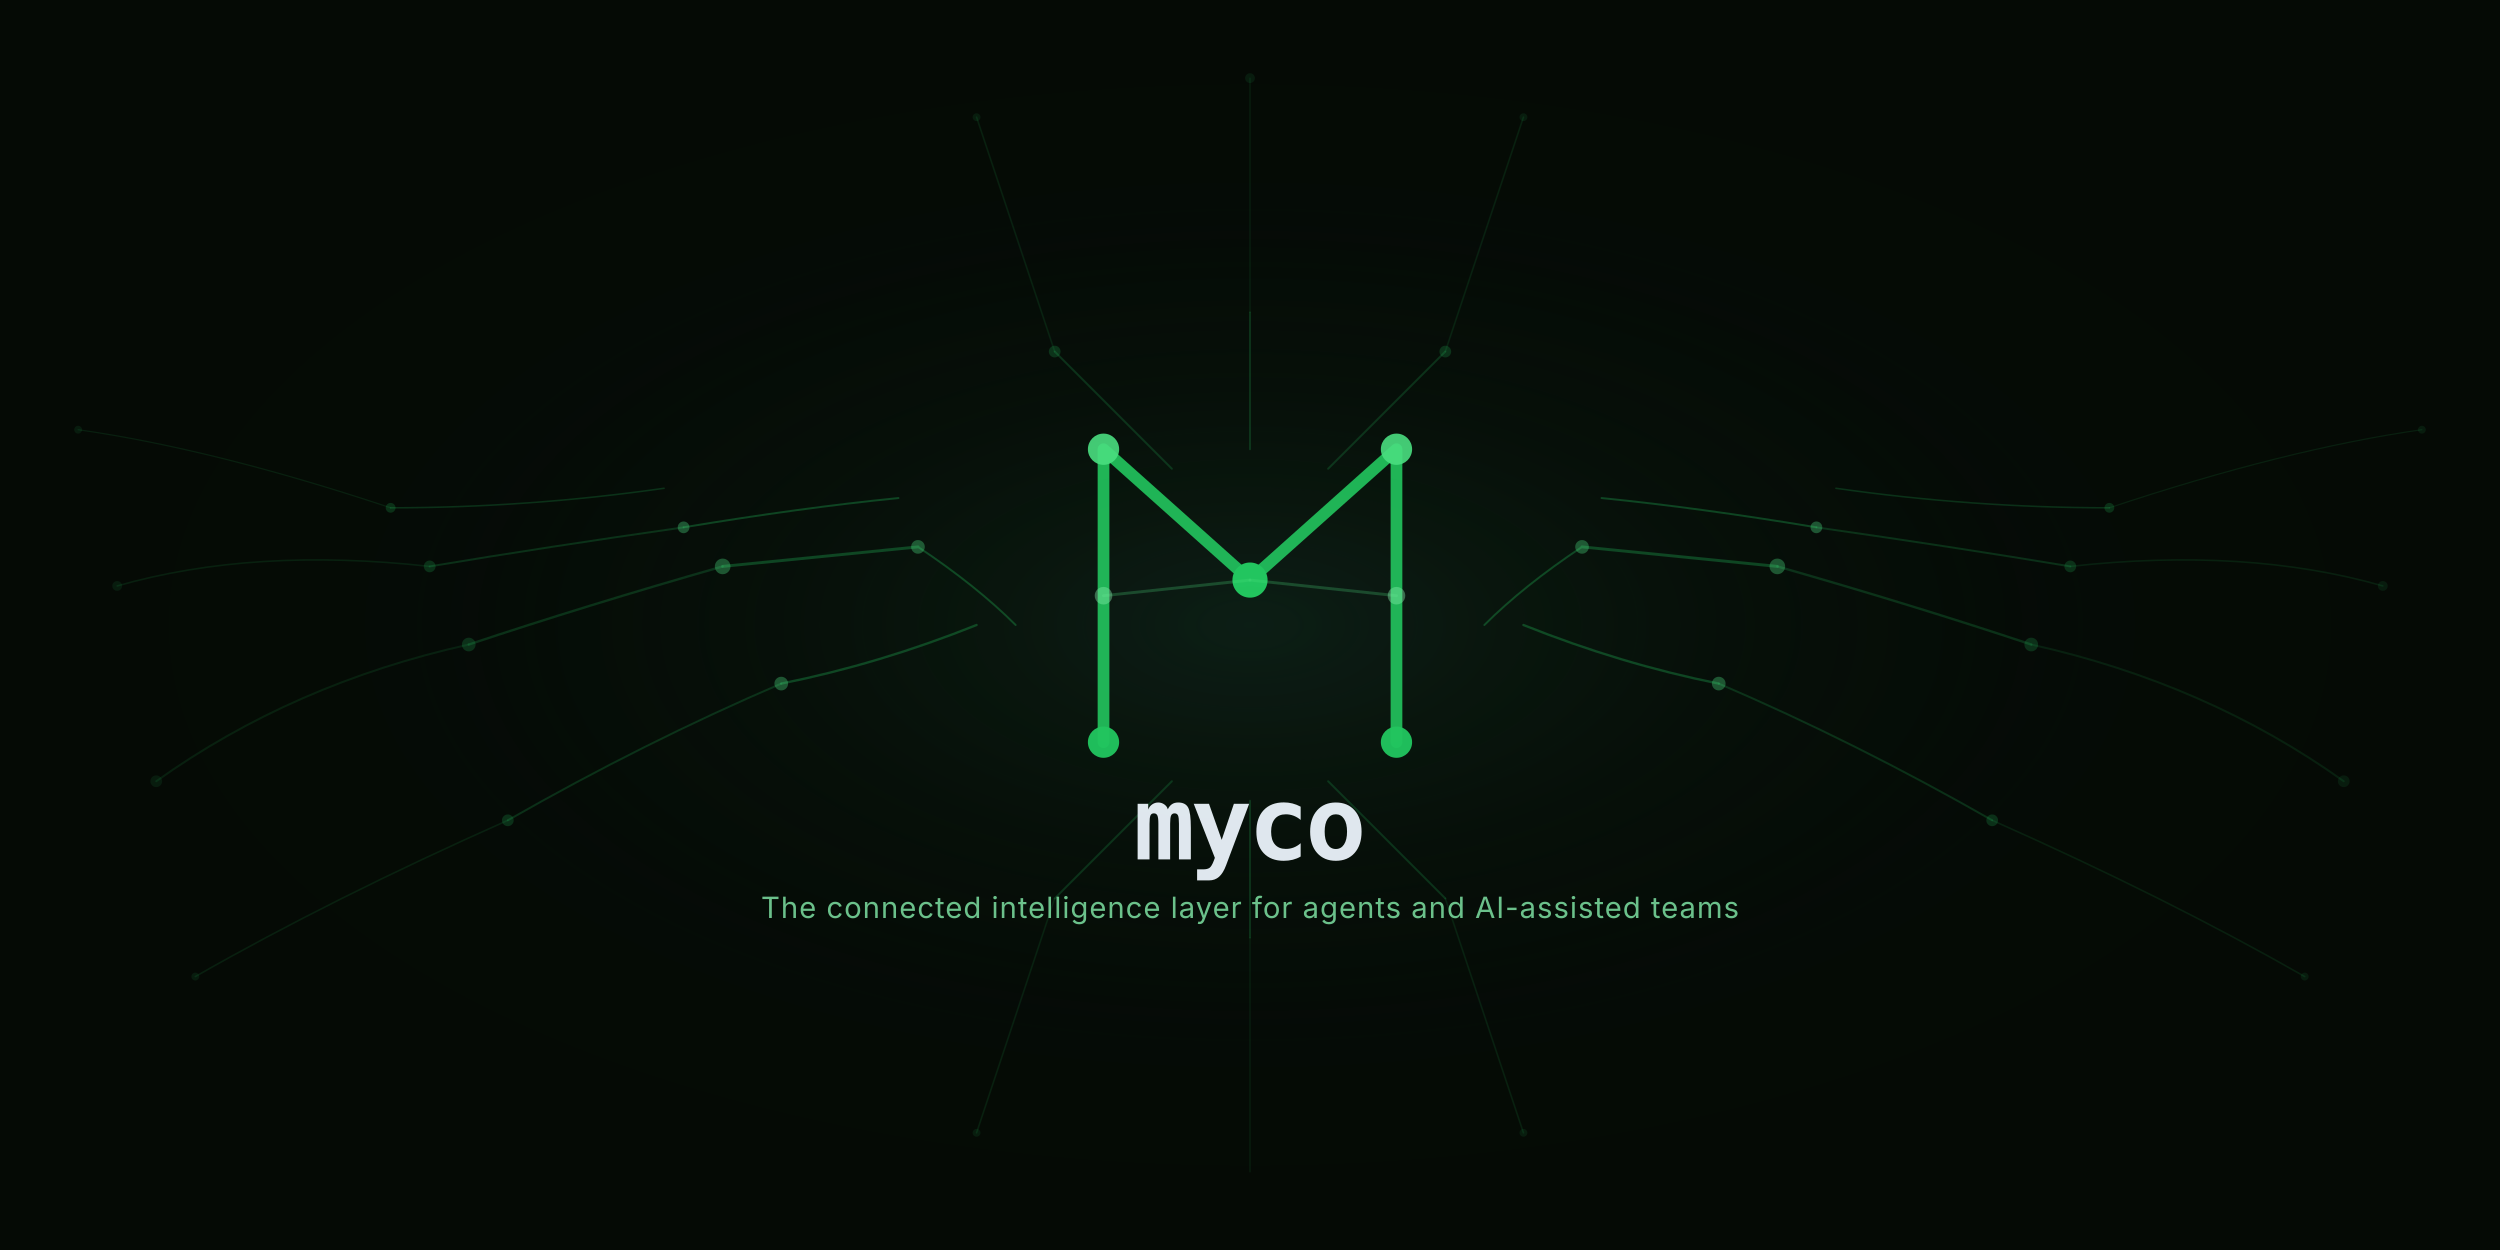
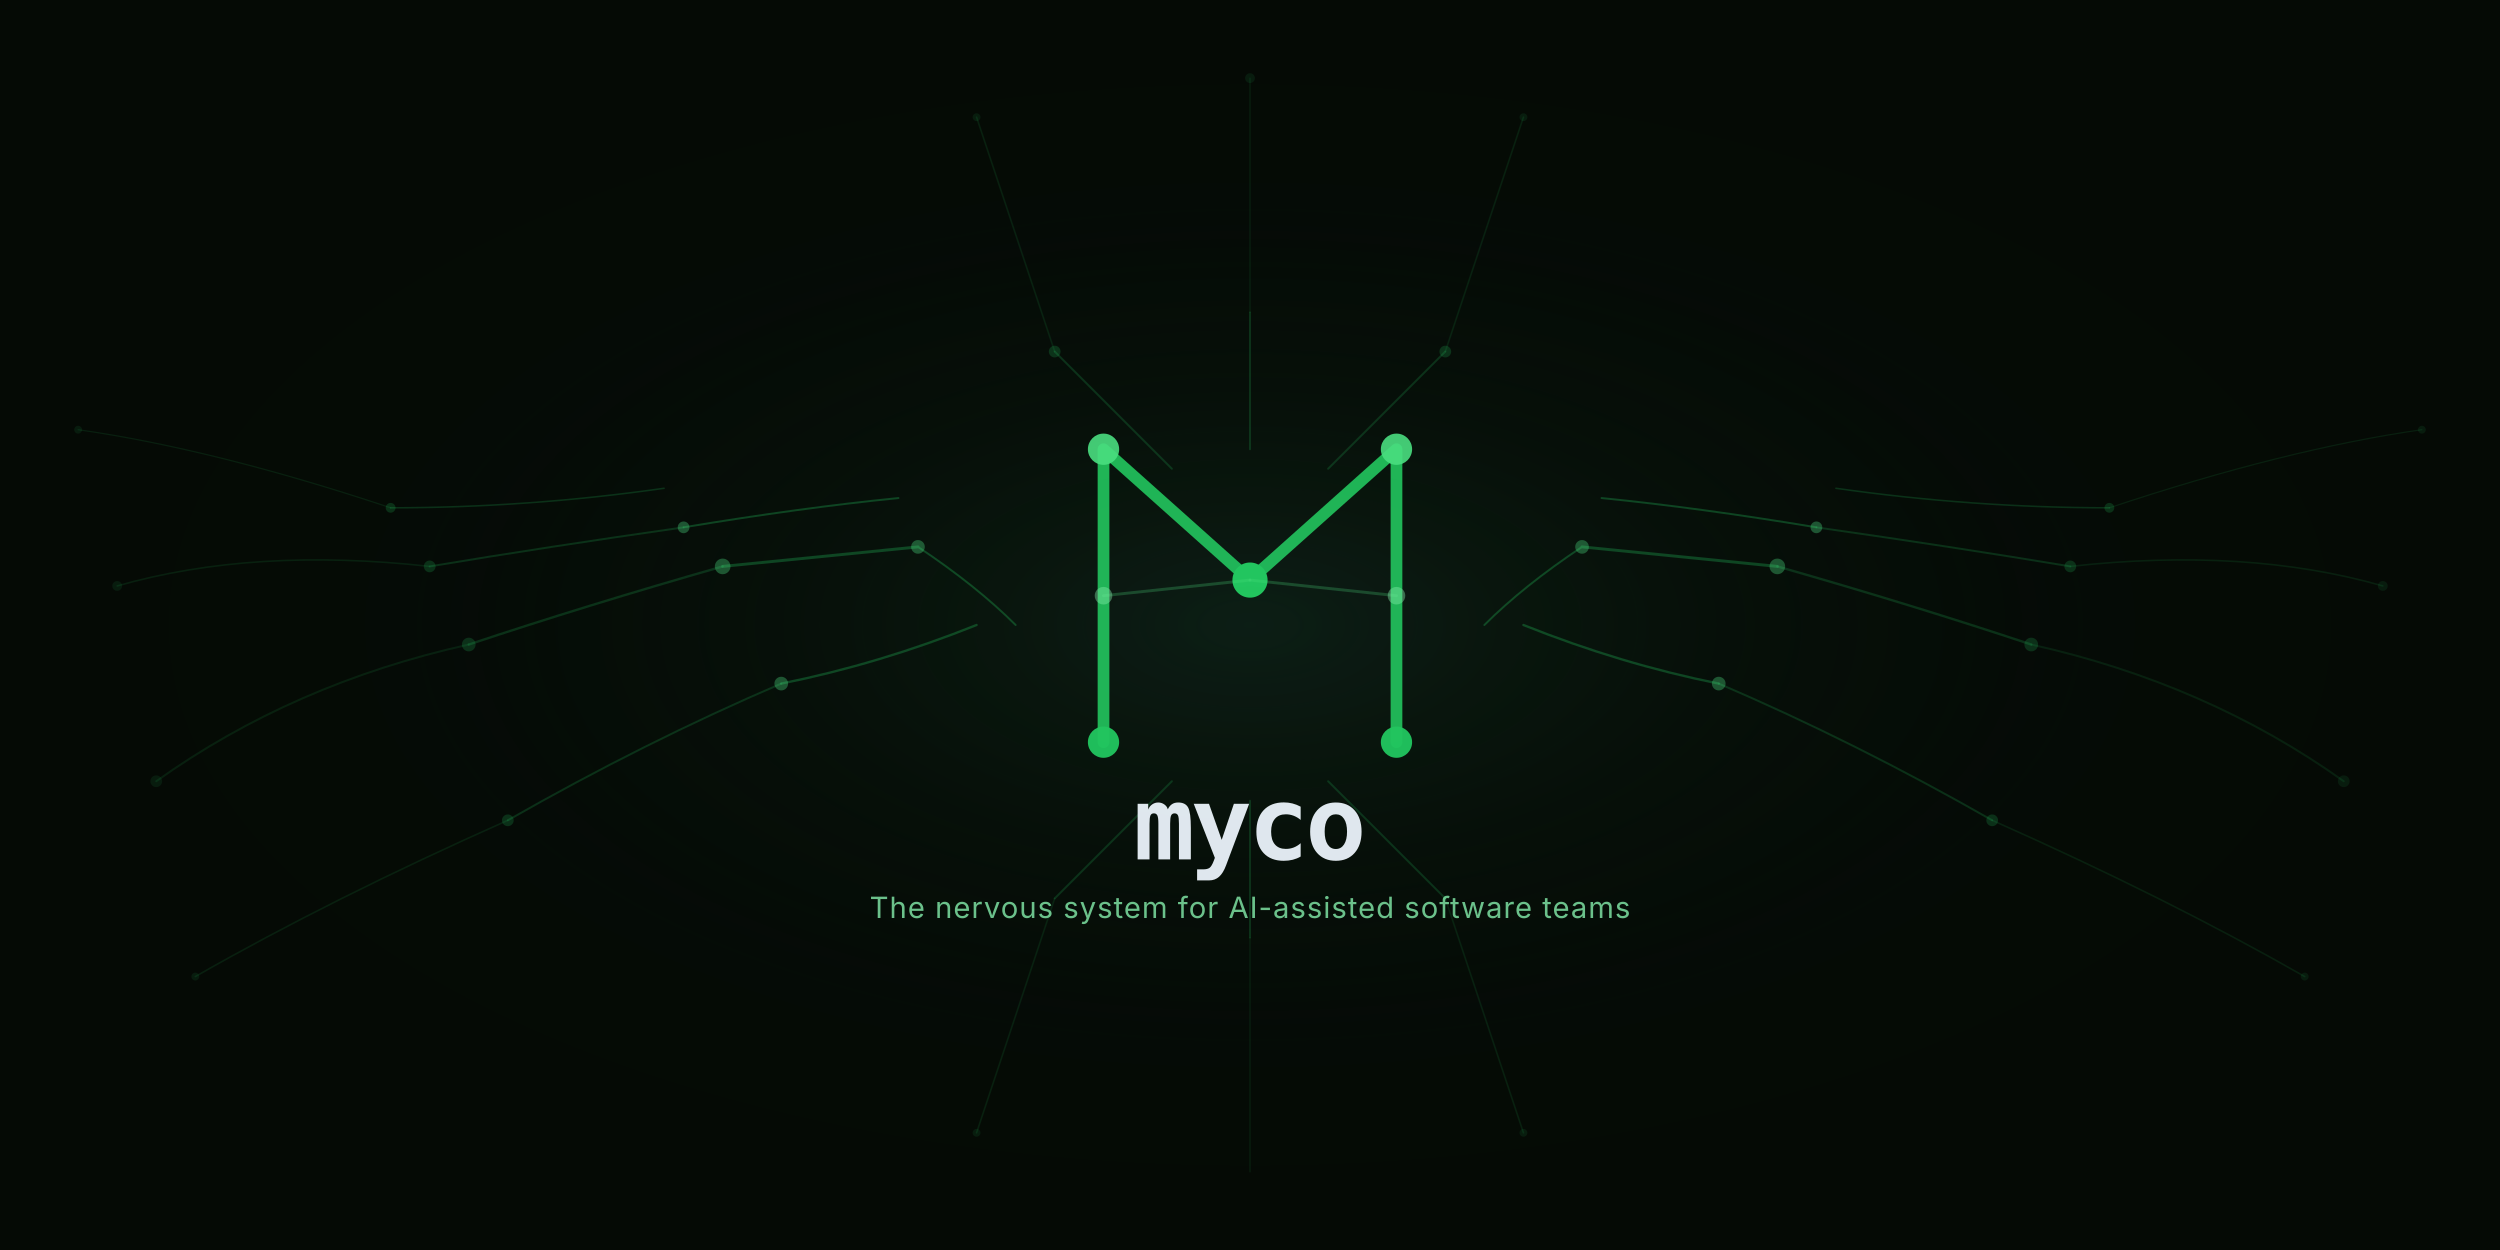
<svg xmlns="http://www.w3.org/2000/svg" viewBox="0 0 1280 640" fill="none">
  <defs>
    <radialGradient id="centerGlow" cx="50%" cy="50%" r="35%">
      <stop offset="0%" style="stop-color:#0d1f17;stop-opacity:0.8" />
      <stop offset="100%" style="stop-color:#050a05;stop-opacity:0" />
    </radialGradient>
    <radialGradient id="networkFade" cx="50%" cy="50%" r="50%">
      <stop offset="0%" style="stop-color:#22c55e;stop-opacity:0.4" />
      <stop offset="60%" style="stop-color:#22c55e;stop-opacity:0.15" />
      <stop offset="100%" style="stop-color:#22c55e;stop-opacity:0" />
    </radialGradient>
  </defs>
  <rect width="1280" height="640" fill="#050a05" />
  <rect width="1280" height="640" fill="url(#centerGlow)" />
  <g stroke="#22c55e" fill="none" stroke-linecap="round" opacity="0.12">
    <path d="M80,400 Q150,350 240,330" stroke-width="1" />
    <path d="M60,300 Q130,280 220,290" stroke-width="0.8" />
    <path d="M100,500 Q170,460 260,420" stroke-width="0.8" />
    <path d="M40,220 Q110,230 200,260" stroke-width="0.6" />
    <path d="M1200,400 Q1130,350 1040,330" stroke-width="1" />
    <path d="M1220,300 Q1150,280 1060,290" stroke-width="0.8" />
    <path d="M1180,500 Q1110,460 1020,420" stroke-width="0.8" />
    <path d="M1240,220 Q1170,230 1080,260" stroke-width="0.6" />
    <path d="M500,60 Q520,120 540,180" stroke-width="0.8" />
    <path d="M640,40 Q640,100 640,160" stroke-width="0.6" />
    <path d="M780,60 Q760,120 740,180" stroke-width="0.8" />
    <path d="M500,580 Q520,520 540,460" stroke-width="0.8" />
    <path d="M640,600 Q640,540 640,480" stroke-width="0.6" />
    <path d="M780,580 Q760,520 740,460" stroke-width="0.8" />
  </g>
  <g fill="#22c55e" opacity="0.1">
    <circle cx="80" cy="400" r="3" />
    <circle cx="60" cy="300" r="2.5" />
    <circle cx="100" cy="500" r="2" />
    <circle cx="40" cy="220" r="2" />
    <circle cx="1200" cy="400" r="3" />
    <circle cx="1220" cy="300" r="2.5" />
    <circle cx="1180" cy="500" r="2" />
    <circle cx="1240" cy="220" r="2" />
    <circle cx="500" cy="60" r="2" />
    <circle cx="640" cy="40" r="2.5" />
    <circle cx="780" cy="60" r="2" />
    <circle cx="500" cy="580" r="2" />
    <circle cx="780" cy="580" r="2" />
  </g>
  <g stroke="#22c55e" fill="none" stroke-linecap="round" opacity="0.2">
    <path d="M240,330 Q300,310 370,290" stroke-width="1.2" />
    <path d="M220,290 Q280,280 350,270" stroke-width="1" />
    <path d="M260,420 Q330,380 400,350" stroke-width="1" />
    <path d="M200,260 Q270,260 340,250" stroke-width="0.8" />
    <path d="M1040,330 Q980,310 910,290" stroke-width="1.2" />
    <path d="M1060,290 Q1000,280 930,270" stroke-width="1" />
    <path d="M1020,420 Q950,380 880,350" stroke-width="1" />
    <path d="M1080,260 Q1010,260 940,250" stroke-width="0.8" />
    <path d="M540,180 Q570,210 600,240" stroke-width="1" />
    <path d="M640,160 Q640,200 640,230" stroke-width="1" />
    <path d="M740,180 Q710,210 680,240" stroke-width="1" />
    <path d="M540,460 Q570,430 600,400" stroke-width="1" />
    <path d="M640,480 Q640,440 640,410" stroke-width="1" />
    <path d="M740,460 Q710,430 680,400" stroke-width="1" />
  </g>
  <g fill="#22c55e" opacity="0.2">
    <circle cx="240" cy="330" r="3.5" />
    <circle cx="220" cy="290" r="3" />
    <circle cx="260" cy="420" r="3" />
    <circle cx="200" cy="260" r="2.5" />
    <circle cx="1040" cy="330" r="3.5" />
    <circle cx="1060" cy="290" r="3" />
    <circle cx="1020" cy="420" r="3" />
    <circle cx="1080" cy="260" r="2.5" />
    <circle cx="540" cy="180" r="3" />
    <circle cx="740" cy="180" r="3" />
  </g>
  <g stroke="#22c55e" fill="none" stroke-linecap="round" opacity="0.3">
    <path d="M370,290 Q420,285 470,280" stroke-width="1.5" />
    <path d="M400,350 Q450,340 500,320" stroke-width="1.2" />
    <path d="M350,270 Q410,260 460,255" stroke-width="1" />
    <path d="M910,290 Q860,285 810,280" stroke-width="1.5" />
    <path d="M880,350 Q830,340 780,320" stroke-width="1.2" />
    <path d="M930,270 Q870,260 820,255" stroke-width="1" />
    <path d="M470,280 Q500,300 520,320" stroke-width="1" />
    <path d="M810,280 Q780,300 760,320" stroke-width="1" />
  </g>
  <g fill="#4ade80" opacity="0.35">
    <circle cx="370" cy="290" r="4" />
    <circle cx="400" cy="350" r="3.5" />
    <circle cx="350" cy="270" r="3" />
    <circle cx="910" cy="290" r="4" />
    <circle cx="880" cy="350" r="3.5" />
    <circle cx="930" cy="270" r="3" />
    <circle cx="470" cy="280" r="3.5" />
    <circle cx="810" cy="280" r="3.5" />
  </g>
  <g transform="translate(565, 230)" stroke-linecap="round" stroke-linejoin="round">
    <path d="M0,150 L0,0 L75,67 L150,0 L150,150" stroke="#22c55e" fill="none" stroke-width="6" opacity="0.9" />
    <circle cx="0" cy="150" r="8" fill="#22c55e" opacity="0.95" />
    <circle cx="0" cy="0" r="8" fill="#4ade80" opacity="0.9" />
    <circle cx="75" cy="67" r="9" fill="#22c55e" />
    <circle cx="150" cy="0" r="8" fill="#4ade80" opacity="0.9" />
    <circle cx="150" cy="150" r="8" fill="#22c55e" opacity="0.95" />
    <line x1="0" y1="75" x2="75" y2="67" stroke="#4ade80" stroke-width="1.5" opacity="0.25" />
    <line x1="75" y1="67" x2="150" y2="75" stroke="#4ade80" stroke-width="1.5" opacity="0.25" />
    <circle cx="0" cy="75" r="4.5" fill="#86efac" opacity="0.4" />
    <circle cx="150" cy="75" r="4.5" fill="#86efac" opacity="0.4" />
  </g>
  <text x="640" y="440" text-anchor="middle" font-family="'Geist Mono', 'SF Mono', 'Fira Code', monospace" font-size="52" font-weight="700" fill="#e2e8f0" letter-spacing="-2">myco</text>
-   <text x="640" y="470" text-anchor="middle" font-family="-apple-system, system-ui, sans-serif" font-size="15" fill="#86efac" letter-spacing="0.5" opacity="0.8">The connected intelligence layer for agents and AI-assisted teams</text>
+   <text x="640" y="470" text-anchor="middle" font-family="-apple-system, system-ui, sans-serif" font-size="15" fill="#86efac" letter-spacing="0.5" opacity="0.8">The nervous system for AI-assisted software teams</text>
  <rect width="1280" height="640" fill="url(#networkFade)" opacity="0.05" />
</svg>
